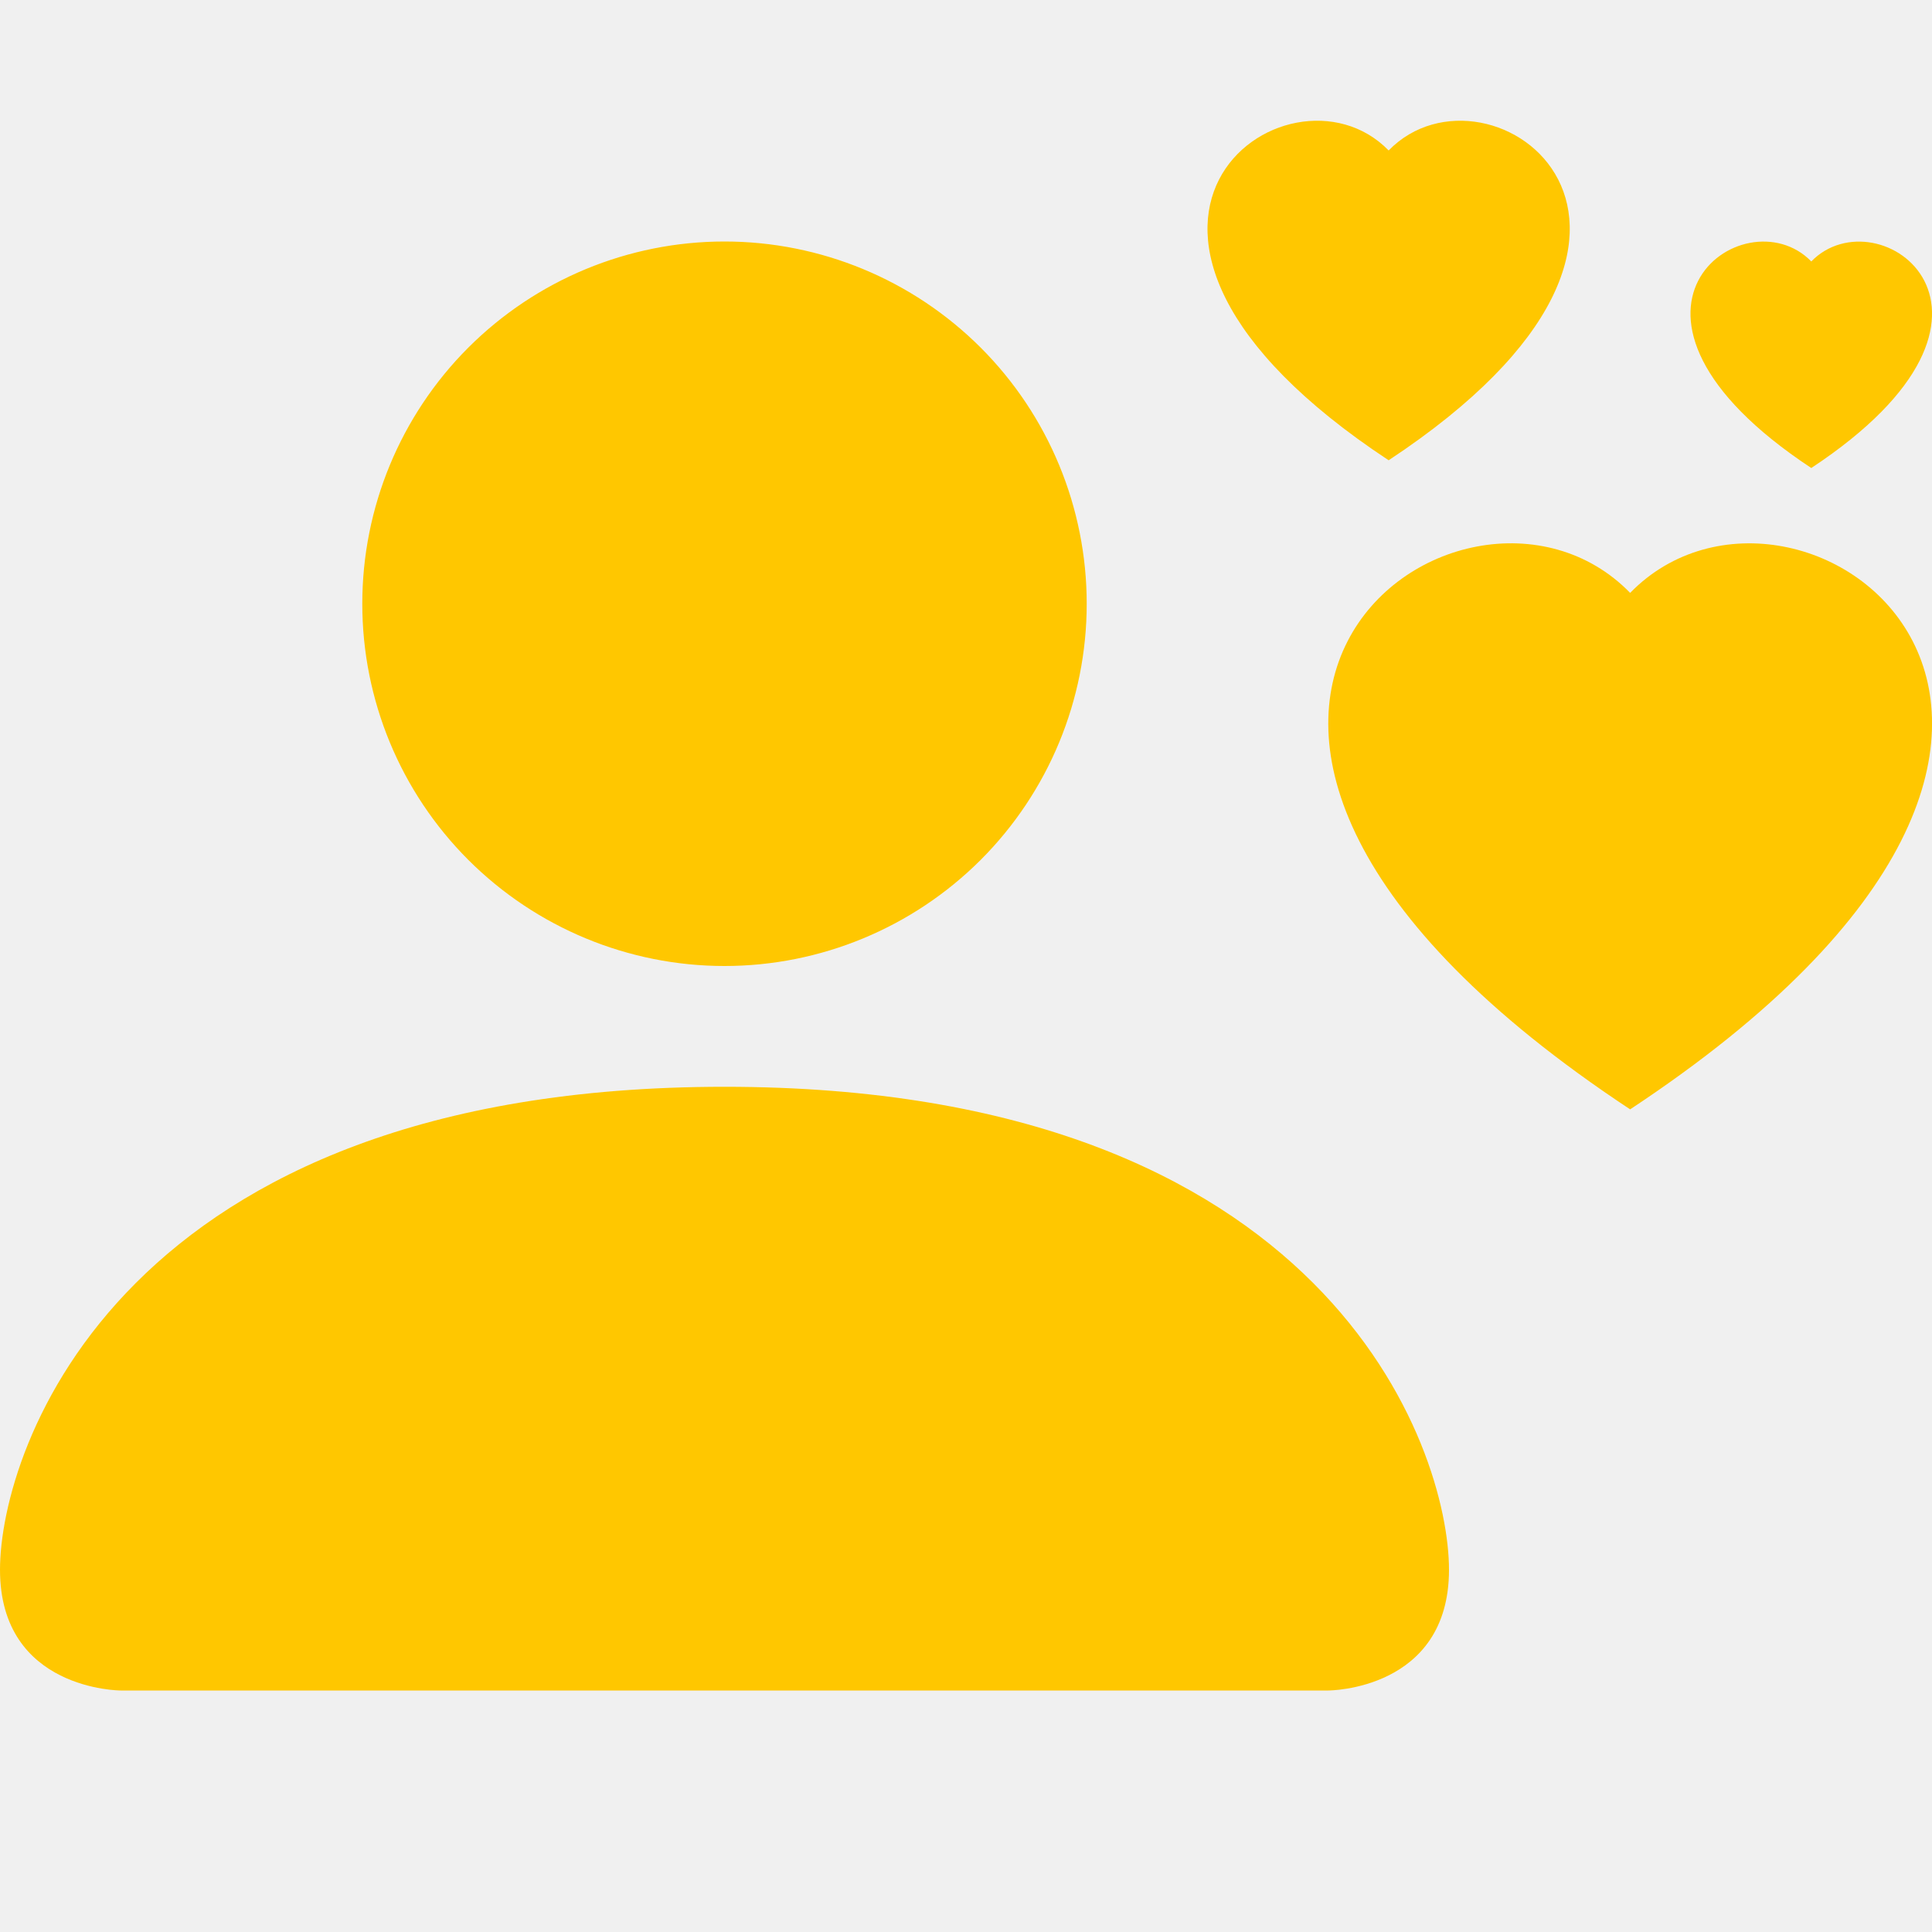
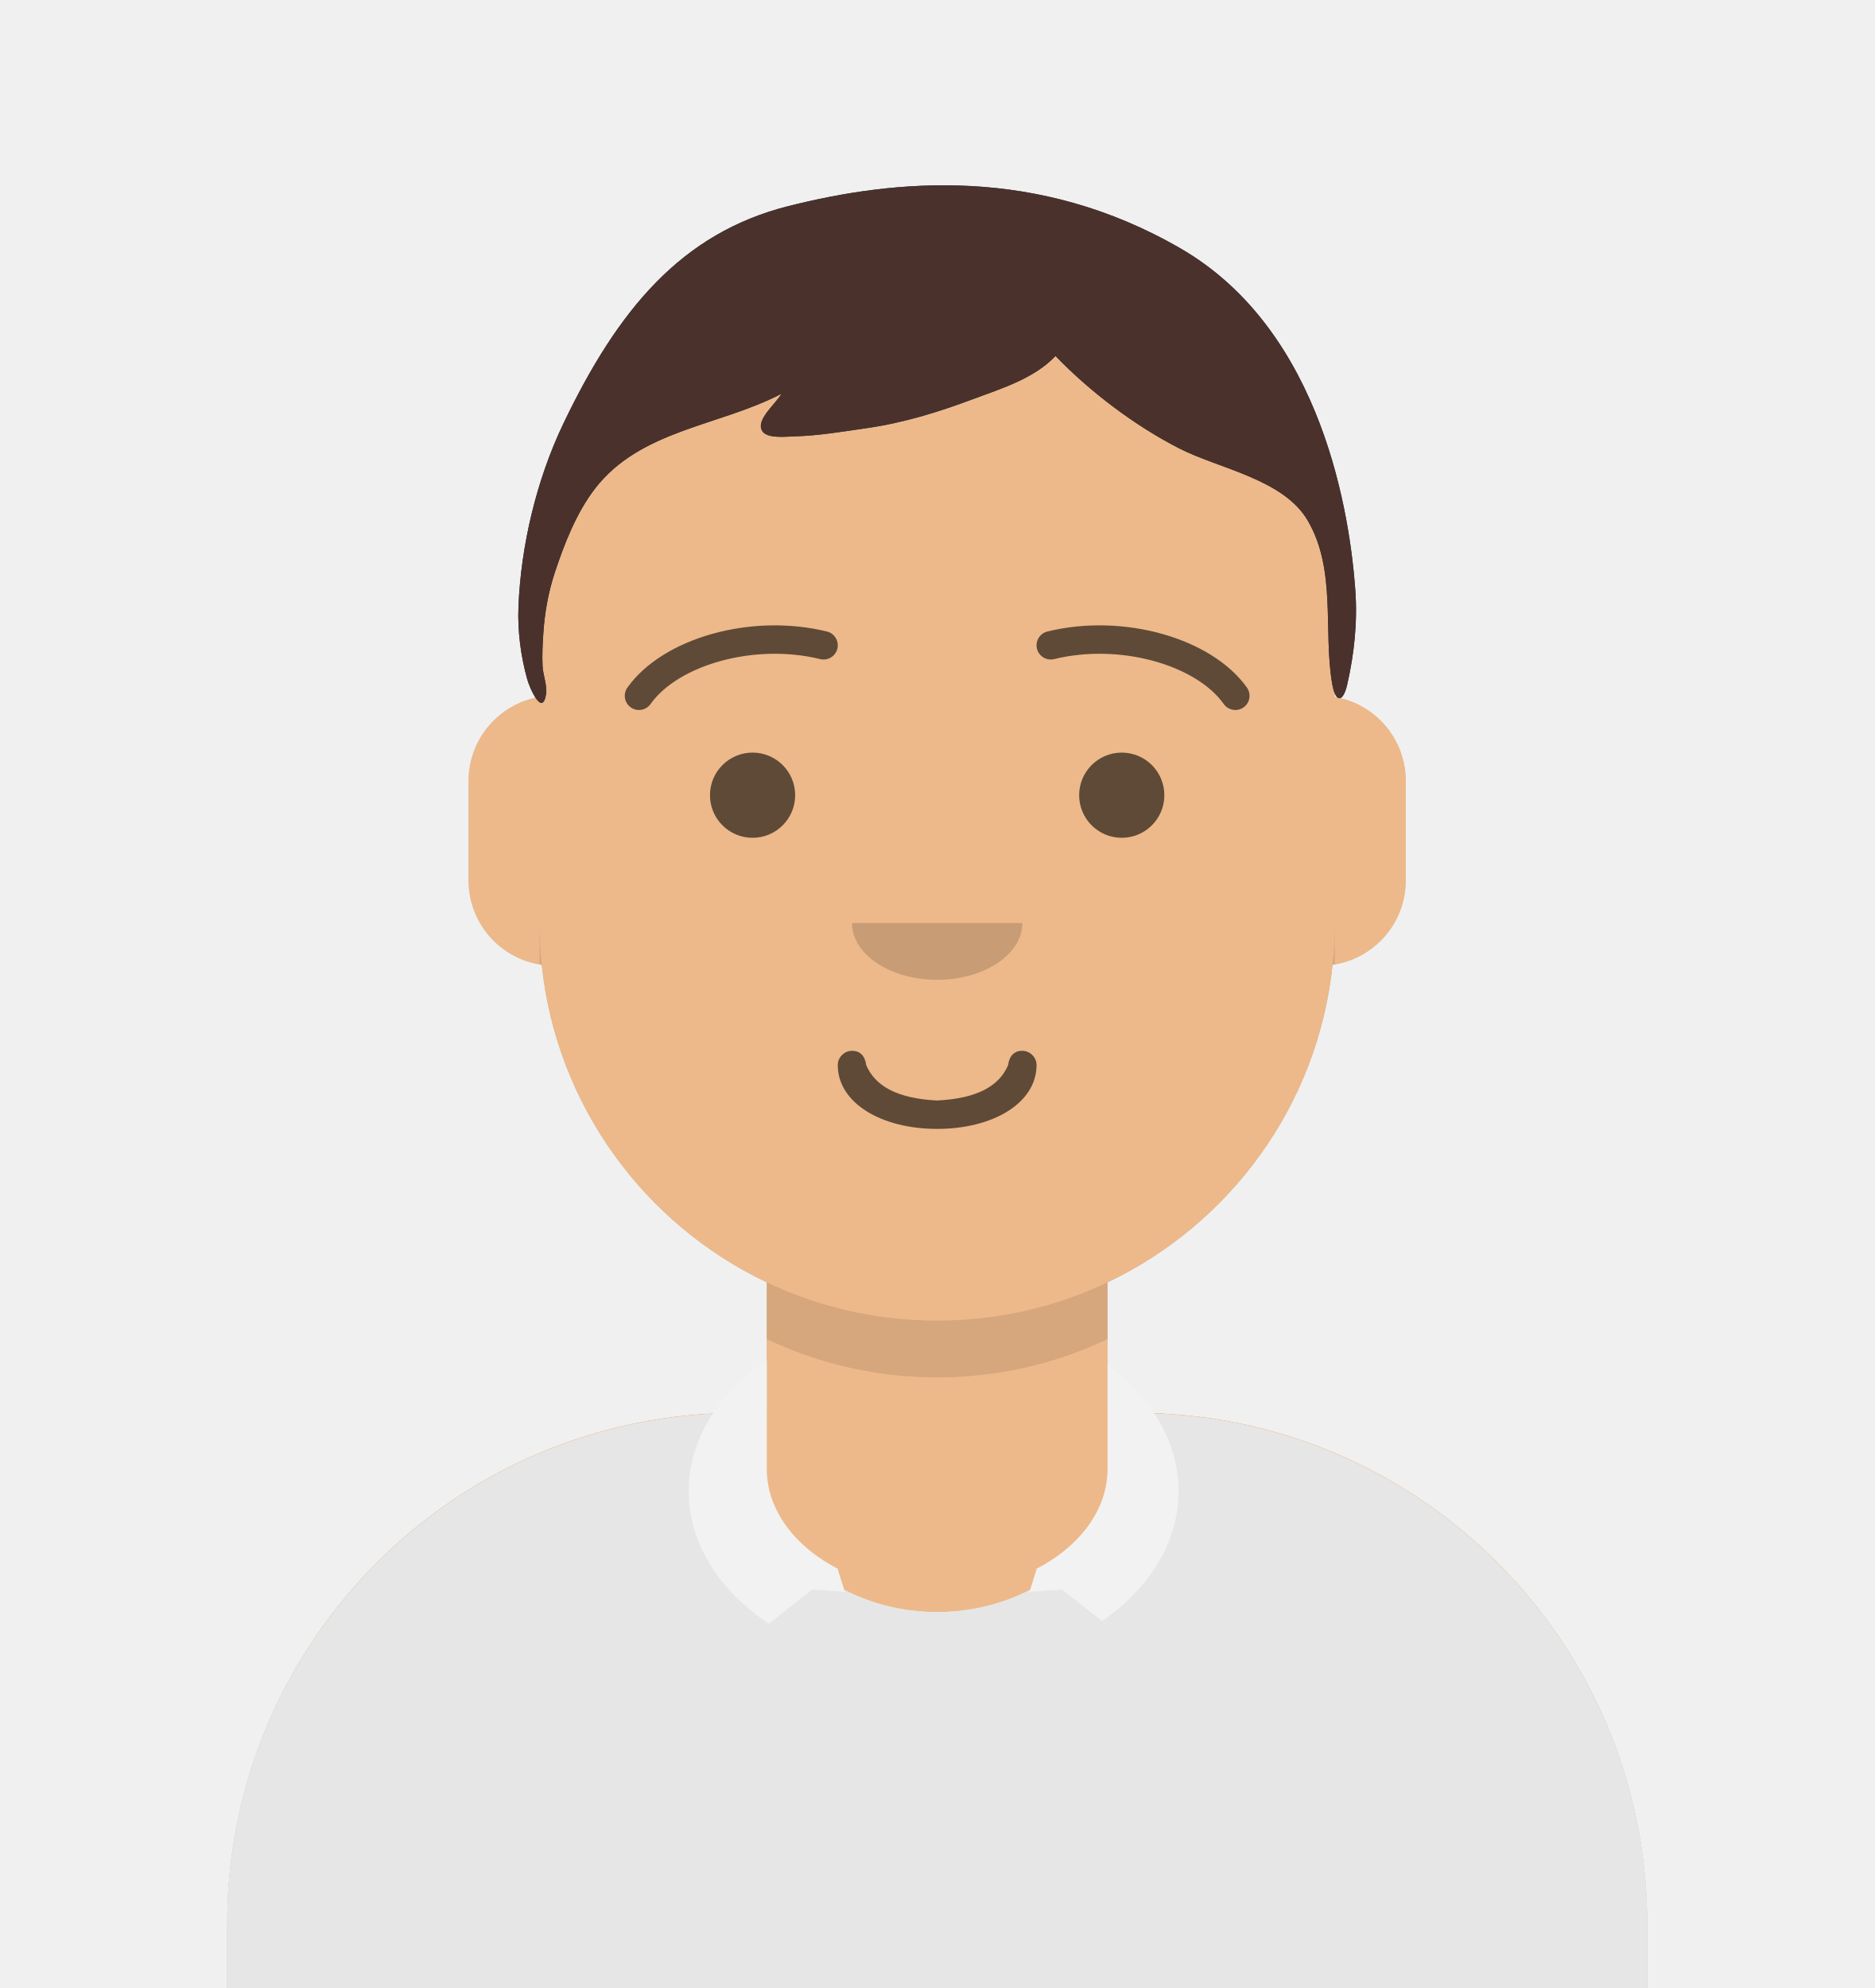
- <svg xmlns="http://www.w3.org/2000/svg" width="25" height="25" viewBox="0 0 25 25" fill="none">
-   <g clip-path="url(#clip0_135_652)">
-     <path fill-rule="evenodd" clip-rule="evenodd" d="M17.969 1.947C19.269 0.611 22.52 2.95 17.969 5.956C13.417 2.95 16.669 0.611 17.969 1.947ZM14.062 7.813C14.062 9.056 13.569 10.248 12.69 11.127C11.81 12.006 10.618 12.5 9.375 12.5C8.132 12.5 6.94 12.006 6.06 11.127C5.181 10.248 4.688 9.056 4.688 7.813C4.688 6.569 5.181 5.377 6.06 4.498C6.94 3.619 8.132 3.125 9.375 3.125C10.618 3.125 11.81 3.619 12.69 4.498C13.569 5.377 14.062 6.569 14.062 7.813ZM0 20.313C0 21.875 1.562 21.875 1.562 21.875H17.188C17.188 21.875 18.75 21.875 18.75 20.313C18.75 18.75 17.188 14.063 9.375 14.063C1.562 14.063 0 18.75 0 20.313ZM21.094 7.672C23.261 5.445 28.68 9.344 21.094 14.355C13.509 9.344 18.927 5.444 21.094 7.672ZM23.438 3.383C24.305 2.492 26.472 4.052 23.438 6.056C20.403 4.052 22.57 2.491 23.438 3.383Z" fill="#FFC700" />
+ <svg xmlns="http://www.w3.org/2000/svg" xmlns:xlink="http://www.w3.org/1999/xlink" width="264px" height="280px" viewBox="0 0 264 280" version="1.1">
+   <defs>
+     <circle id="react-path-1" cx="120" cy="120" r="120" />
+     <path d="M12,160 C12,226.274 65.726,280 132,280 C198.274,280 252,226.274 252,160 L264,160 L264,-1.42108547e-14 L-3.19744231e-14,-1.42108547e-14 L-3.19744231e-14,160 L12,160 Z" id="react-path-2" />
+     <path d="M124,144.611 L124,163 L128,163 L128,163 C167.765,163 200,195.235 200,235 L200,244 L0,244 L0,235 C-4.86974701e-15,195.235 32.235,163 72,163 L72,163 L76,163 L76,144.611 C58.763,136.422 46.372,119.687 44.305,99.881 C38.48,99.058 34,94.052 34,88 L34,74 C34,68.054 38.325,63.118 44,62.166 L44,56 L44,56 C44,25.072 69.072,5.68137151e-15 100,0 L100,0 L100,0 C130.928,-5.68137151e-15 156,25.072 156,56 L156,62.166 C161.675,63.118 166,68.054 166,74 L166,88 C166,94.052 161.52,99.058 155.695,99.881 C153.628,119.687 141.237,136.422 124,144.611 Z" id="react-path-3" />
+   </defs>
+   <g id="Avataaar" stroke="none" stroke-width="1" fill="none" fill-rule="evenodd">
+     <g transform="translate(-825, -1100)" id="Avataaar/Circle">
+       <g transform="translate(825, 1100)">
+         <g id="Mask" />
+         <g id="Avataaar" stroke-width="1" fill-rule="evenodd" mask="url(#react-mask-5)">
+           <g id="Body" transform="translate(32, 36)">
+             <mask id="react-mask-6" fill="white">
+               <use xlink:href="#react-path-3" />
+             </mask>
+             <use fill="#D0C6AC" xlink:href="#react-path-3" />
+             <g id="Skin/👶🏽-03-Brown" mask="url(#react-mask-6)" fill="#EDB98A">
+               <g transform="translate(0, 0)" id="Color">
+                 <rect x="0" y="0" width="264" height="280" />
+               </g>
+             </g>
+             <path d="M156,79 L156,102 C156,132.928 130.928,158 100,158 C69.072,158 44,132.928 44,102 L44,79 L44,94 C44,124.928 69.072,150 100,150 C130.928,150 156,124.928 156,94 L156,79 Z" id="Neck-Shadow" fill-opacity="0.1" fill="#000000" mask="url(#react-mask-6)" />
+           </g>
+           <g id="Clothing/Collar-+-Sweater" transform="translate(0, 170)">
+             <defs>
+               <path d="M105.192,29.052 L104,29.052 L104,29.052 C64.235,29.052 32,61.287 32,101.052 L32,110 L232,110 L232,101.052 C232,61.287 199.765,29.052 160,29.052 L160,29.052 L158.808,29.052 C158.935,30.035 159,31.036 159,32.052 C159,45.859 146.912,57.052 132,57.052 C117.088,57.052 105,45.859 105,32.052 C105,31.036 105.065,30.035 105.192,29.052 Z" id="react-path-75" />
+             </defs>
+             <mask id="react-mask-76" fill="white">
+               <use xlink:href="#react-path-75" />
+             </mask>
+             <use id="Clothes" fill="#E6E6E6" fill-rule="evenodd" xlink:href="#react-path-75" />
+             <g id="Color/Palette/Gray-01" mask="url(#react-mask-76)" fill-rule="evenodd" fill="#E6E6E6">
+               <rect id="🖍Color" x="0" y="0" width="264" height="110" />
+             </g>
+             <path d="M156,22.279 C162.182,26.835 166,33.106 166,40.028 C166,47.233 161.863,53.733 155.229,58.327 L149.579,53.876 L145,54.208 L146,51.057 L145.922,50.996 C152.022,47.853 156,42.7 156,36.877 L156,22.279 Z M108,21.571 C101.233,26.174 97,32.74 97,40.028 C97,47.426 101.362,54.08 108.308,58.692 L114.421,53.876 L119,54.208 L118,51.057 L118.078,50.996 C111.978,47.853 108,42.7 108,36.877 L108,21.571 Z" id="Collar" fill="#F2F2F2" fill-rule="evenodd" />
+           </g>
+           <g id="Face" transform="translate(76, 82)" fill="#000000">
+             <g id="Mouth/Twinkle" transform="translate(2, 52)" fill-opacity="0.6" fill-rule="nonzero" fill="#000000">
+               <path d="M40,16 C40,21.372 46.158,25 54,25 C61.842,25 68,21.372 68,16 C68,14.895 67.05,14 66,14 C64.707,14 64.13,14.905 64,16 C62.758,18.938 59.683,20.716 54,21 C48.317,20.716 45.242,18.938 44,16 C43.87,14.905 43.293,14 42,14 C40.95,14 40,14.895 40,16 Z" id="Mouth" />
+             </g>
+             <g id="Nose/Default" transform="translate(28, 40)" fill-opacity="0.16">
+               <path d="M16,8 C16,12.418 21.373,16 28,16 L28,16 C34.627,16 40,12.418 40,8" id="Nose" />
+             </g>
+             <g id="Eyes/Default-😀" transform="translate(0, 8)" fill-opacity="0.6">
+               <circle id="Eye" cx="30" cy="22" r="6" />
+               <circle id="Eye" cx="82" cy="22" r="6" />
+             </g>
+             <g id="Eyebrow/Outline/Default" fill-opacity="0.6">
+               <g id="I-Browse" transform="translate(12, 6)">
+                 <path d="M3.63,11.159 C7.545,5.65 18.278,2.561 27.523,4.831 C28.596,5.095 29.679,4.439 29.942,3.366 C30.206,2.293 29.55,1.21 28.477,0.947 C17.74,-1.69 5.312,1.887 0.37,8.841 C-0.27,9.742 -0.059,10.99 0.841,11.63 C1.742,12.27 2.99,12.059 3.63,11.159 Z" id="Eyebrow" fill-rule="nonzero" />
+                 <path d="M61.63,11.159 C65.545,5.65 76.278,2.561 85.523,4.831 C86.596,5.095 87.679,4.439 87.942,3.366 C88.206,2.293 87.55,1.21 86.477,0.947 C75.74,-1.69 63.312,1.887 58.37,8.841 C57.73,9.742 57.941,10.99 58.841,11.63 C59.742,12.27 60.99,12.059 61.63,11.159 Z" id="Eyebrow" fill-rule="nonzero" transform="translate(73.00015, 6.039198) scale(-1, 1) translate(-73.00015, -6.039198) " />
+               </g>
+             </g>
+           </g>
+           <g id="Top" stroke-width="1" fill-rule="evenodd">
+             <defs>
+               <rect id="react-path-29" x="0" y="0" width="264" height="280" />
+               <path d="M167.309,35.006 C147.121,23.307 127.129,25.222 112.037,29.03 C96.945,32.838 88.017,43.651 80.357,59.648 C76.596,67.503 74.366,76.791 74.023,85.481 C73.888,88.893 74.348,92.415 75.268,95.7 C75.605,96.906 77.423,101.087 77.922,97.709 C78.089,96.584 77.48,95.033 77.422,93.838 C77.344,92.269 77.427,90.681 77.534,89.115 C77.734,86.187 78.256,83.315 79.185,80.525 C80.512,76.537 82.201,72.213 84.787,68.848 C91.188,60.521 102.269,60.046 111.066,55.464 C110.303,56.869 107.36,59.143 108.379,60.727 C109.084,61.821 111.749,61.489 113.022,61.454 C116.371,61.362 119.735,60.78 123.043,60.307 C128.256,59.562 133.141,58.052 138.047,56.218 C142.063,54.716 146.65,53.326 149.669,50.14 C154.54,55.188 160.81,59.935 167.07,63.143 C172.688,66.022 181.749,67.461 185.183,73.301 C189.248,80.215 187.378,88.707 188.619,96.201 C189.091,99.05 190.164,98.987 190.751,96.438 C191.748,92.108 192.219,87.61 191.902,83.159 C191.184,73.111 187.497,46.706 167.309,35.006 Z" id="react-path-28" />
+               <filter x="-0.8%" y="-2.0%" width="101.5%" height="108.0%" filterUnits="objectBoundingBox" id="react-filter-25">
+                 <feOffset dx="0" dy="2" in="SourceAlpha" result="shadowOffsetOuter1" />
+                 <feColorMatrix values="0 0 0 0 0   0 0 0 0 0   0 0 0 0 0  0 0 0 0.16 0" type="matrix" in="shadowOffsetOuter1" result="shadowMatrixOuter1" />
+                 <feMerge>
+                   <feMergeNode in="shadowMatrixOuter1" />
+                   <feMergeNode in="SourceGraphic" />
+                 </feMerge>
+               </filter>
+             </defs>
+             <mask id="react-mask-27" fill="white">
+               <use xlink:href="#react-path-29" />
+             </mask>
+             <g id="Mask" />
+             <g id="Top/Short-Hair/Short-Round" mask="url(#react-mask-27)">
+               <g transform="translate(-1, 0)">
+                 <mask id="react-mask-26" fill="white">
+                   <use xlink:href="#react-path-28" />
+                 </mask>
+                 <use id="Short-Hair" stroke="none" fill="#28354B" fill-rule="evenodd" xlink:href="#react-path-28" />
+                 <g id="Skin/👶🏽-03-Brown" mask="url(#react-mask-26)" fill="#4A312C">
+                   <g transform="translate(0, 0) " id="Color">
+                     <rect x="0" y="0" width="264" height="280" />
+                   </g>
+                 </g>
+               </g>
+             </g>
+           </g>
+         </g>
+       </g>
+     </g>
  </g>
-   <defs>
-     <clipPath id="clip0_135_652">
-       <rect width="25" height="25" fill="white" />
-     </clipPath>
-   </defs>
</svg>
